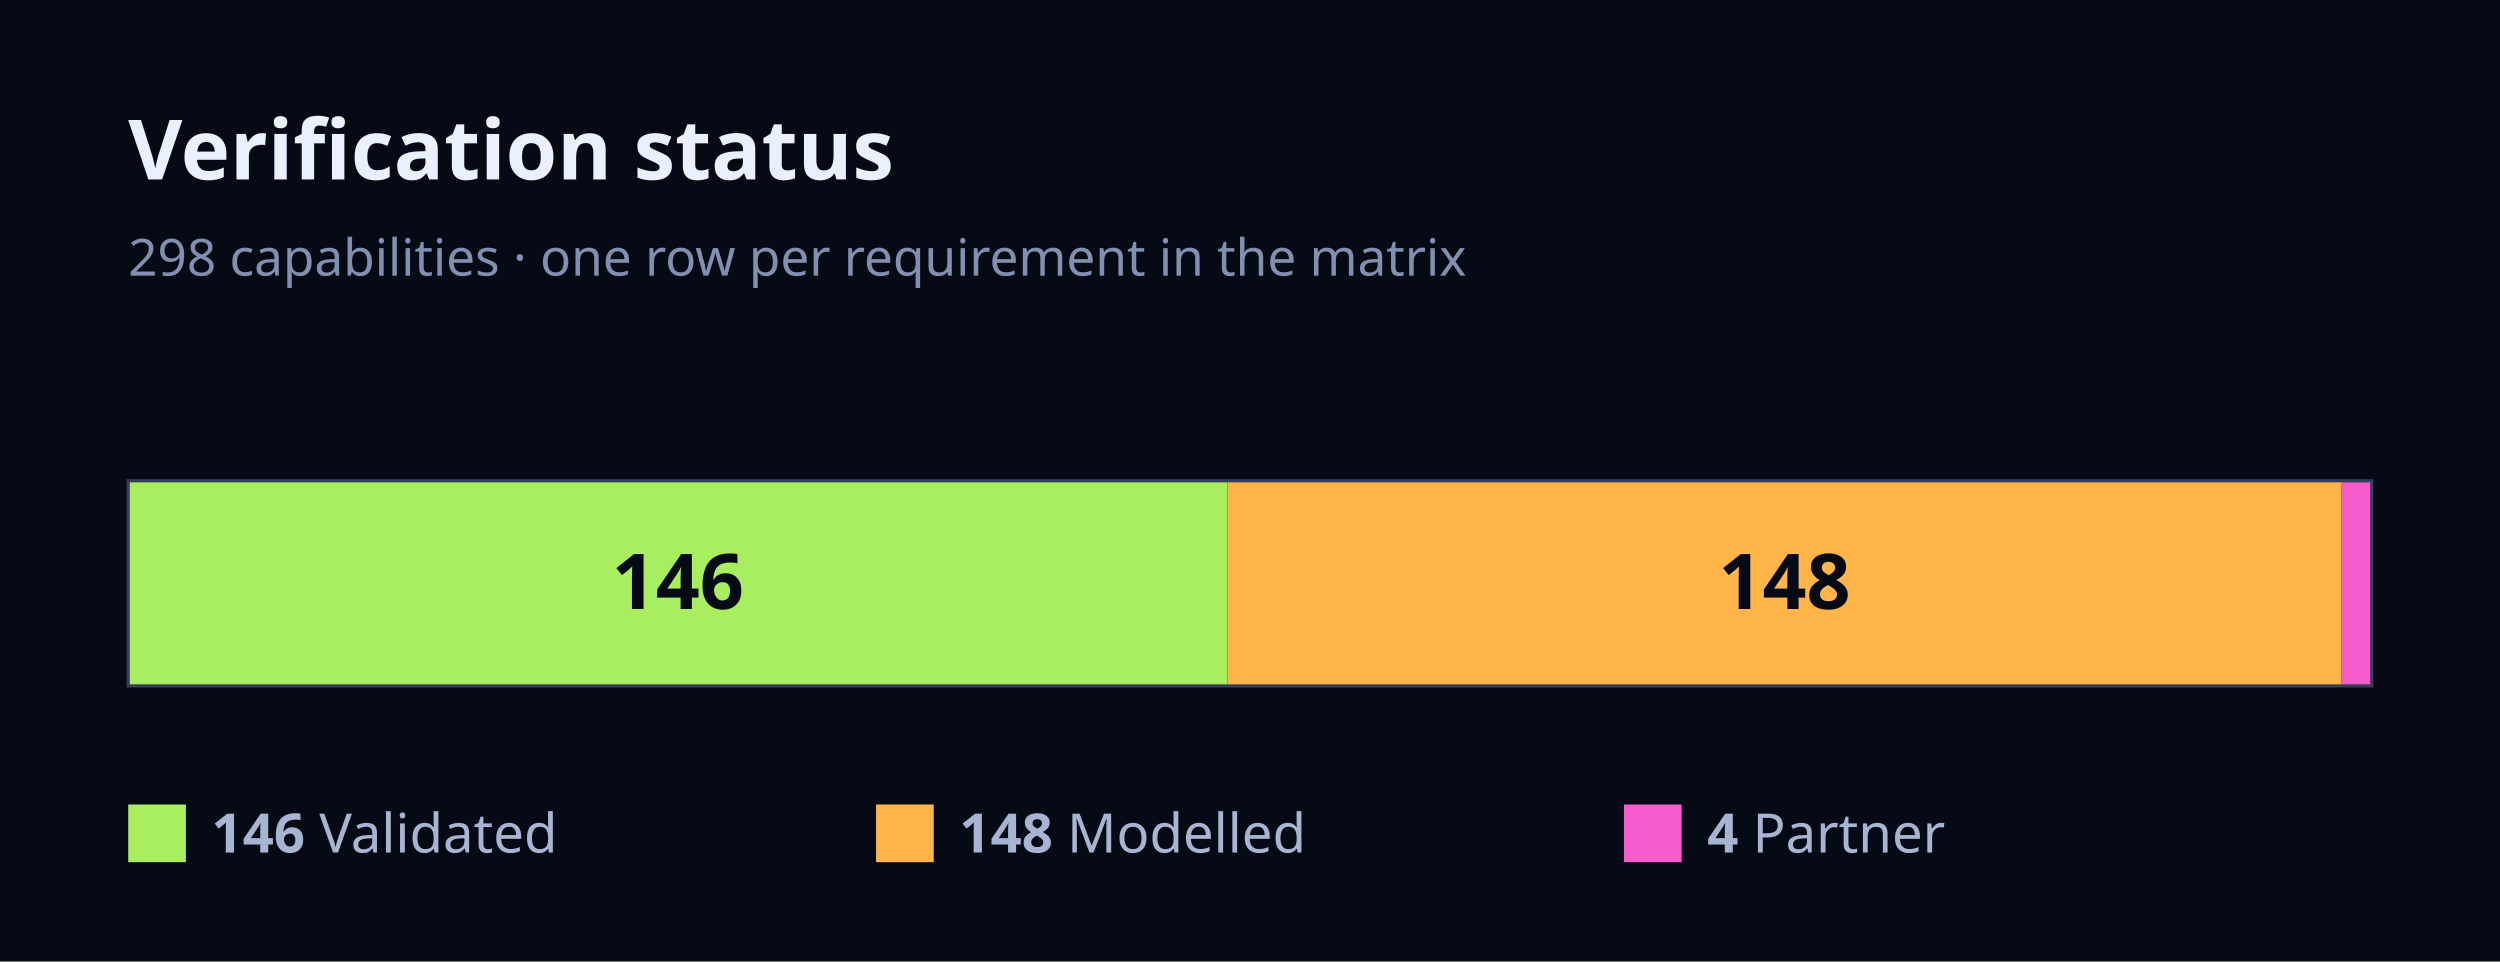
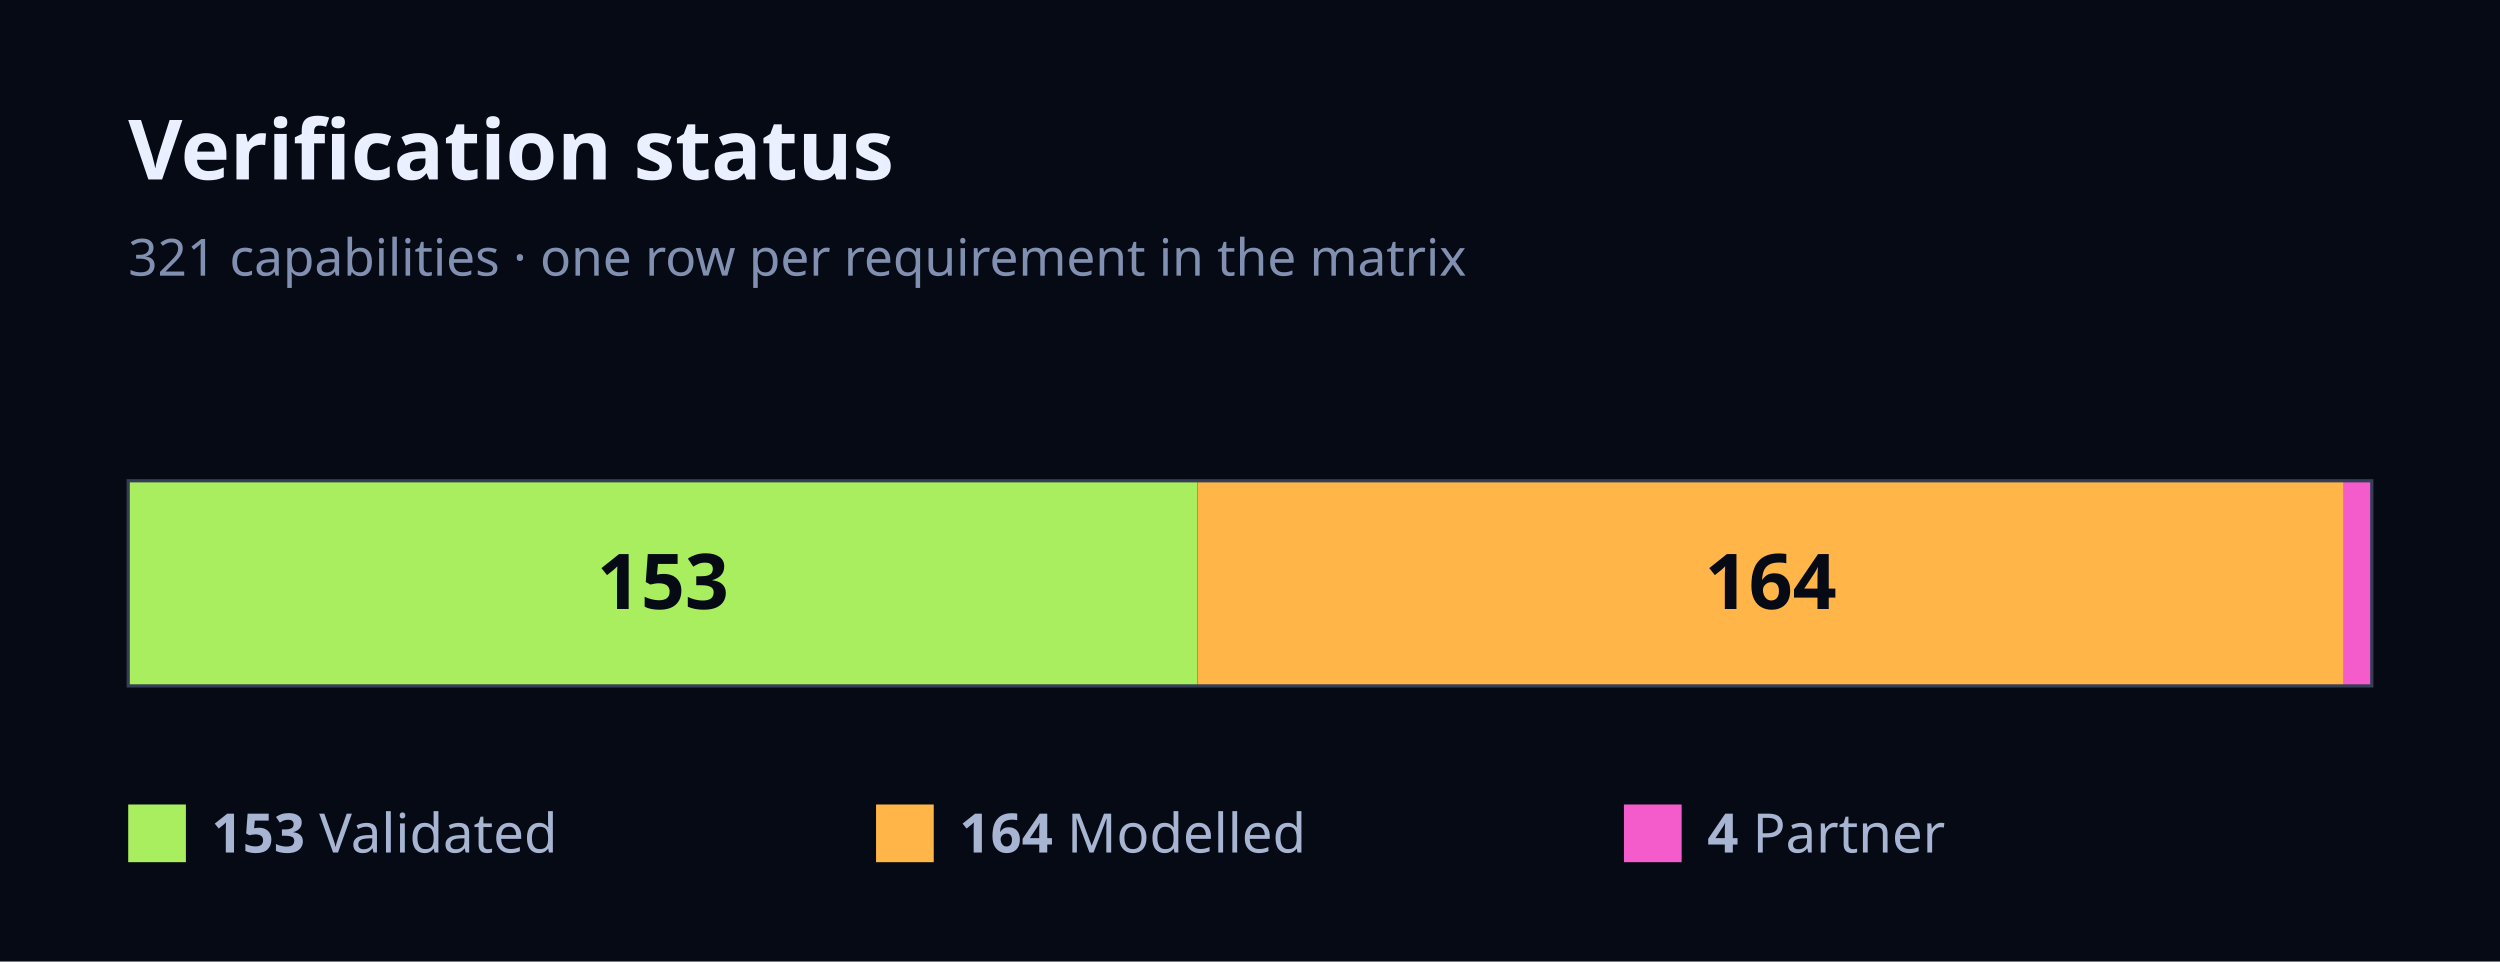
<svg xmlns="http://www.w3.org/2000/svg" width="780" height="300" viewBox="0 0 780 300" font-family="Geist, ui-sans-serif, system-ui, sans-serif">
  <rect x="0" y="0" width="780" height="300" fill="#060A14" />
  <text x="40" y="56" font-size="26" font-weight="700" fill="#EAF0FF">Verification status</text>
-   <text x="40" y="86" font-size="16" fill="#8190B0">298 capabilities · one row per requirement in the matrix</text>
-   <rect x="40" y="150" width="342.95" height="64" fill="#A8EE5E" />
-   <text x="211.48" y="190" font-size="24" font-weight="700" fill="#060A14" text-anchor="middle">146</text>
-   <rect x="382.95" y="150" width="347.65" height="64" fill="#FFB547" />
-   <text x="556.78" y="190" font-size="24" font-weight="700" fill="#060A14" text-anchor="middle">148</text>
-   <rect x="730.6" y="150" width="9.4" height="64" fill="#F45CCB" />
+   <text x="40" y="86" font-size="16" fill="#8190B0">321 capabilities · one row per requirement in the matrix</text>
+   <rect x="40" y="150" width="333.64" height="64" fill="#A8EE5E" />
+   <text x="206.82" y="190" font-size="24" font-weight="700" fill="#060A14" text-anchor="middle">153</text>
+   <rect x="373.64" y="150" width="357.63" height="64" fill="#FFB547" />
+   <text x="552.46" y="190" font-size="24" font-weight="700" fill="#060A14" text-anchor="middle">164</text>
+   <rect x="731.28" y="150" width="8.72" height="64" fill="#F45CCB" />
  <rect x="40" y="150" width="700" height="64" fill="none" stroke="#343F57" stroke-width="1" />
  <rect x="40" y="251" width="18" height="18" fill="#A8EE5E" />
  <text x="66" y="266" font-size="17" fill="#A7B4D2">
-     <tspan font-weight="700">146</tspan> Validated</text>
+     <tspan font-weight="700">153</tspan> Validated</text>
  <rect x="273.33" y="251" width="18" height="18" fill="#FFB547" />
  <text x="299.33" y="266" font-size="17" fill="#A7B4D2">
-     <tspan font-weight="700">148</tspan> Modelled</text>
+     <tspan font-weight="700">164</tspan> Modelled</text>
  <rect x="506.67" y="251" width="18" height="18" fill="#F45CCB" />
  <text x="532.67" y="266" font-size="17" fill="#A7B4D2">
    <tspan font-weight="700">4</tspan> Partner</text>
</svg>
